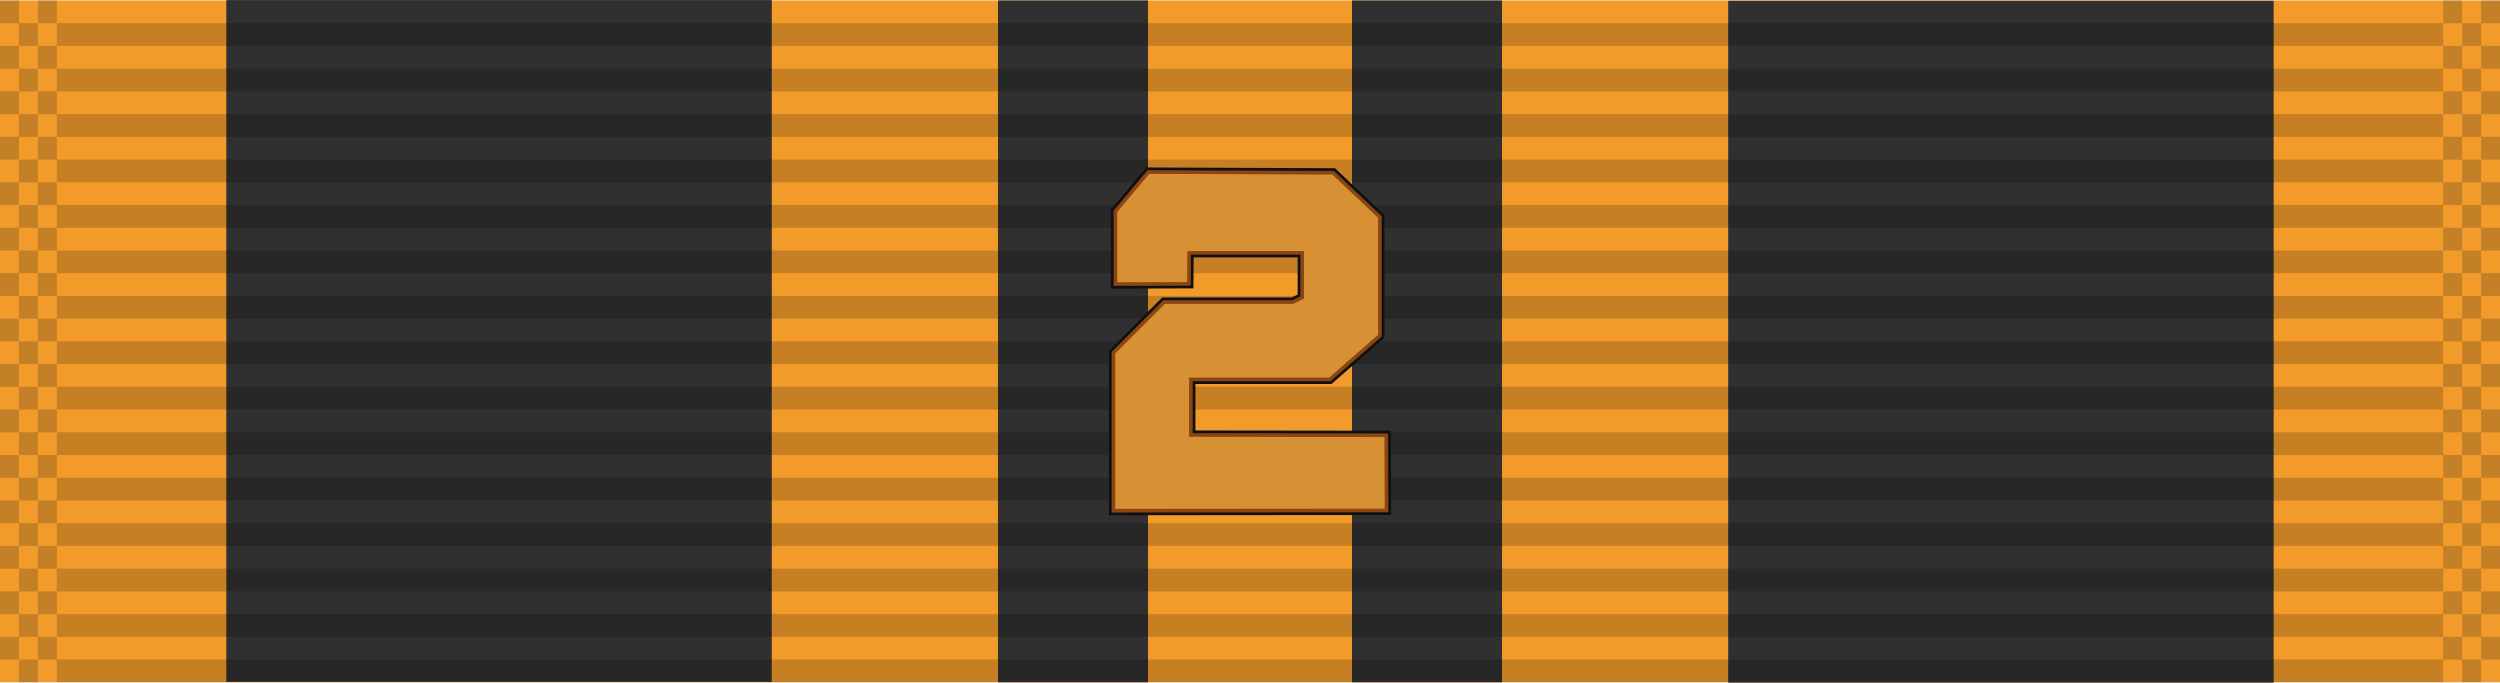
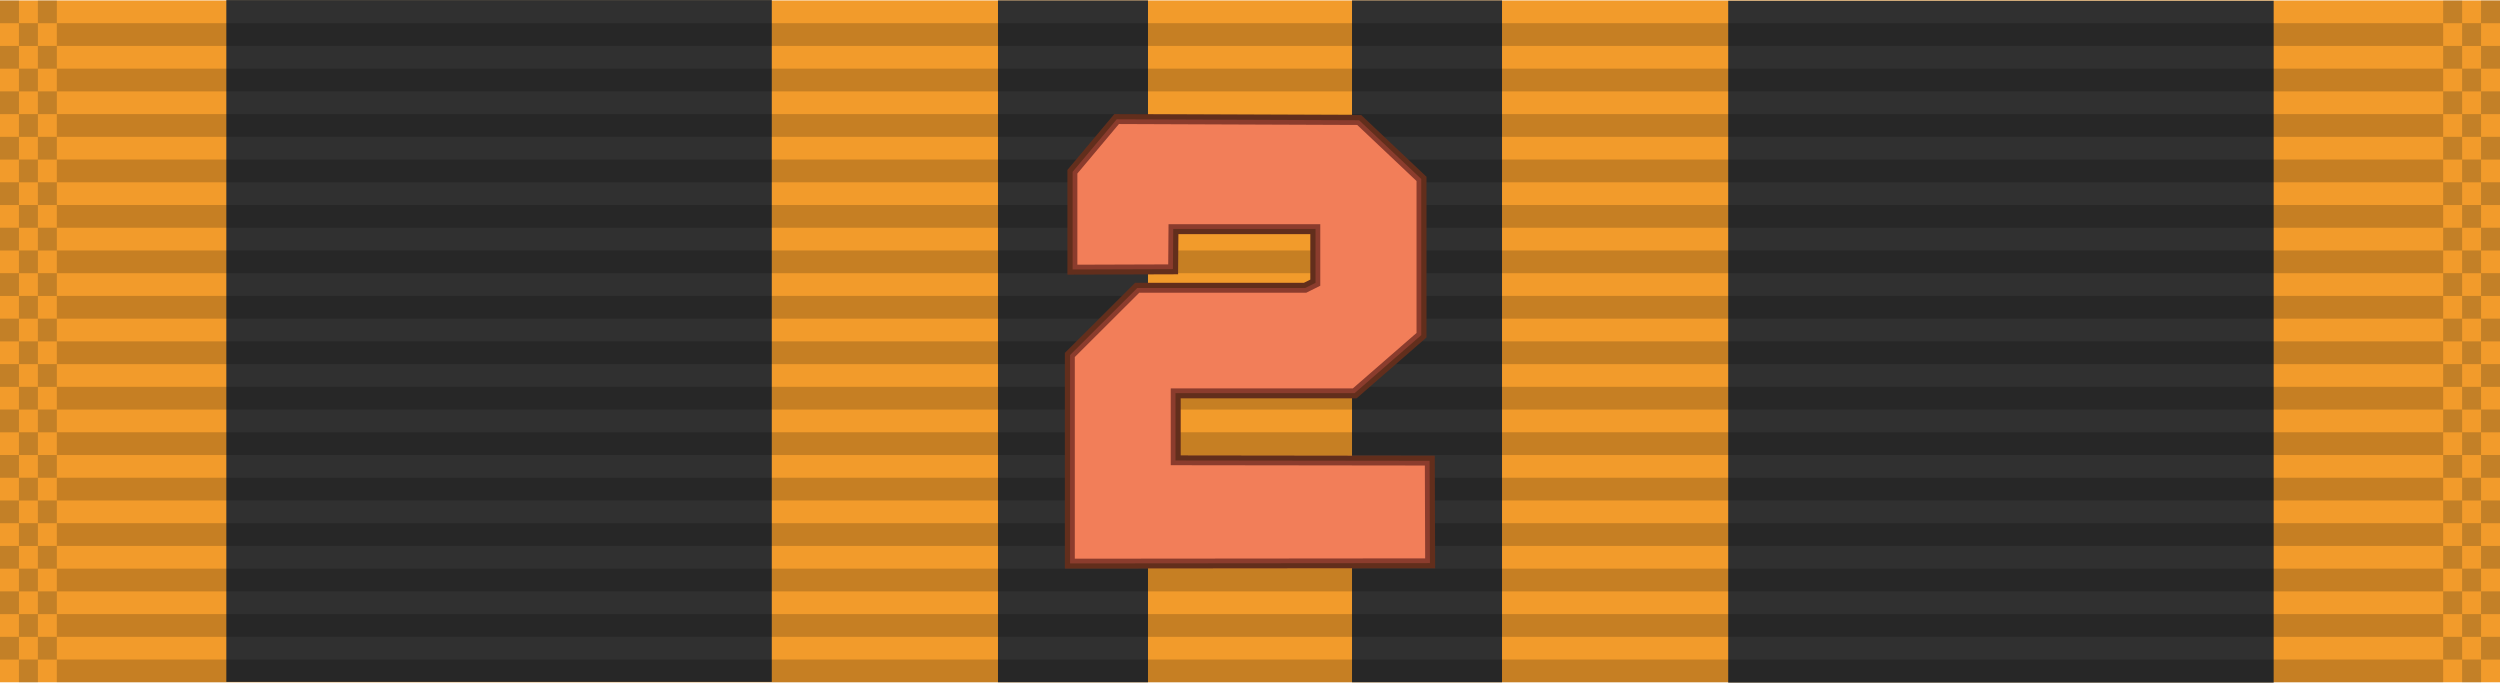
<svg xmlns="http://www.w3.org/2000/svg" xmlns:xlink="http://www.w3.org/1999/xlink" width="132" height="36.047" version="1.1" id="svg1" xml:space="preserve">
  <defs id="defs1">
    <pattern patternUnits="userSpaceOnUse" width="3.78" height="35.906" patternTransform="scale(1)" preserveAspectRatio="xMidYMid" id="pattern4" style="fill:#000000">
      <g id="g4">
        <rect style="opacity:0.3;vector-effect:non-scaling-stroke;fill:none;fill-opacity:1;stroke:none;stroke-width:0.453;stroke-linecap:round;stroke-linejoin:round;stroke-opacity:1;-inkscape-stroke:hairline" id="rect3" width="3.78" height="35.906" x="0" y="0" />
        <rect style="opacity:0.3;vector-effect:non-scaling-stroke;fill:#000000;fill-opacity:1;stroke:none;stroke-width:0.249;stroke-linecap:round;stroke-linejoin:round;stroke-opacity:1;-inkscape-stroke:hairline" id="rect4" width="3.78" height="1.89" x="0" y="1.89" />
        <rect style="opacity:0.3;vector-effect:non-scaling-stroke;fill:#000000;fill-opacity:1;stroke:none;stroke-width:0.249;stroke-linecap:round;stroke-linejoin:round;stroke-opacity:1;-inkscape-stroke:hairline" id="rect4-7" width="3.78" height="1.89" x="0" y="5.669" />
        <rect style="opacity:0.3;vector-effect:non-scaling-stroke;fill:#000000;fill-opacity:1;stroke:none;stroke-width:0.249;stroke-linecap:round;stroke-linejoin:round;stroke-opacity:1;-inkscape-stroke:hairline" id="rect4-1" width="3.78" height="1.89" x="0" y="9.449" />
        <rect style="opacity:0.3;vector-effect:non-scaling-stroke;fill:#000000;fill-opacity:1;stroke:none;stroke-width:0.249;stroke-linecap:round;stroke-linejoin:round;stroke-opacity:1;-inkscape-stroke:hairline" id="rect4-7-3" width="3.78" height="1.89" x="0" y="13.228" />
        <rect style="opacity:0.3;vector-effect:non-scaling-stroke;fill:#000000;fill-opacity:1;stroke:none;stroke-width:0.249;stroke-linecap:round;stroke-linejoin:round;stroke-opacity:1;-inkscape-stroke:hairline" id="rect4-13" width="3.78" height="1.89" x="0" y="17.008" />
        <rect style="opacity:0.3;vector-effect:non-scaling-stroke;fill:#000000;fill-opacity:1;stroke:none;stroke-width:0.249;stroke-linecap:round;stroke-linejoin:round;stroke-opacity:1;-inkscape-stroke:hairline" id="rect4-7-7" width="3.78" height="1.89" x="0" y="20.787" />
        <rect style="opacity:0.3;vector-effect:non-scaling-stroke;fill:#000000;fill-opacity:1;stroke:none;stroke-width:0.249;stroke-linecap:round;stroke-linejoin:round;stroke-opacity:1;-inkscape-stroke:hairline" id="rect4-1-8" width="3.78" height="1.89" x="0" y="24.567" />
        <rect style="opacity:0.3;vector-effect:non-scaling-stroke;fill:#000000;fill-opacity:1;stroke:none;stroke-width:0.249;stroke-linecap:round;stroke-linejoin:round;stroke-opacity:1;-inkscape-stroke:hairline" id="rect4-7-3-8" width="3.78" height="1.89" x="0" y="28.346" />
        <rect style="opacity:0.3;vector-effect:non-scaling-stroke;fill:#000000;fill-opacity:1;stroke:none;stroke-width:0.249;stroke-linecap:round;stroke-linejoin:round;stroke-opacity:1;-inkscape-stroke:hairline" id="rect4-7-3-8-4" width="3.78" height="1.89" x="0" y="32.126" />
      </g>
    </pattern>
    <meshgradient id="meshgradient32" gradientUnits="userSpaceOnUse" x="0.5" y="0.5">
      <meshrow id="meshrow32">
        <meshpatch id="meshpatch32">
          <stop path="c 40.946,0  81.892,0  122.838,0" style="stop-color:#ffffff;stop-opacity:1" id="stop32" />
          <stop path="c 0,50.786  0,101.573  0,152.359" style="stop-color:#c46949;stop-opacity:1" id="stop33" />
          <stop path="c -40.946,0  -81.892,0  -122.838,0" style="stop-color:#ffffff;stop-opacity:1" id="stop34" />
          <stop path="c 0,-50.786  0,-101.573  1.42109e-14,-152.359" style="stop-color:#c46949;stop-opacity:1" id="stop35" />
        </meshpatch>
      </meshrow>
    </meshgradient>
    <filter style="color-interpolation-filters:sRGB;" id="filter21" x="-0.253" y="-0.201" width="1.507" height="1.402">
      <feGaussianBlur stdDeviation="1" result="result1" id="feGaussianBlur16" />
      <feComposite in="result1" in2="result1" result="result4" operator="in" id="feComposite16" />
      <feBlend in="result1" mode="screen" result="result5" in2="result4" id="feBlend16" />
      <feGaussianBlur stdDeviation="8" result="result6" in="result5" id="feGaussianBlur17" />
      <feComposite operator="atop" in="result6" in2="result5" result="result8" id="feComposite17" />
      <feComposite operator="in" result="fbSourceGraphic" in="result6" in2="result8" id="feComposite18" />
      <feGaussianBlur result="result0" in="fbSourceGraphic" stdDeviation="2.5" id="feGaussianBlur18" />
      <feSpecularLighting specularExponent="45" specularConstant="1.5" surfaceScale="1" lighting-color="rgb(255,255,255)" result="result1" in="result0" id="feSpecularLighting18">
        <fePointLight z="21000" y="-9000" x="-6000" id="fePointLight18" />
      </feSpecularLighting>
      <feComposite operator="in" result="result2" in="result1" in2="fbSourceGraphic" id="feComposite19" />
      <feComposite k3="1" k2="1" operator="arithmetic" result="result4" in="fbSourceGraphic" in2="result2" id="feComposite20" />
      <feComposite operator="in" in="result9" in2="result4" result="result91" id="feComposite21" />
      <feBlend mode="multiply" in2="result91" id="feBlend21" />
    </filter>
  </defs>
  <rect fill="#2350E6" width="132" height="36" id="rect1" style="fill:#f29b2b;fill-opacity:1;stroke:none;stroke-width:0.603" x="0" y="0.024" />
  <g id="g2" transform="translate(-0.04966927,-0.00473595)">
    <rect style="vector-effect:non-scaling-stroke;fill:#303030;fill-opacity:1;stroke:none;stroke-width:0.747;stroke-linecap:round;stroke-linejoin:round;-inkscape-stroke:hairline" id="rect2-9" width="28.8" height="36" x="12" y="0.009" />
    <rect style="vector-effect:non-scaling-stroke;fill:#303030;fill-opacity:1;stroke:none;stroke-width:0.747;stroke-linecap:round;stroke-linejoin:round;-inkscape-stroke:hairline" id="rect2-9-4" width="28.8" height="36" x="91.299" y="0.047" />
  </g>
  <g id="g1" transform="matrix(1,0,0,0.9752727,-0.1063337,0.4456762)">
    <rect style="vector-effect:non-scaling-stroke;fill:#303030;fill-opacity:1;stroke:none;stroke-width:0.397;stroke-linecap:round;stroke-linejoin:round;-inkscape-stroke:hairline" id="rect2-9-1" width="7.92" height="36.913" x="52.8" y="-0.433" />
    <rect style="vector-effect:non-scaling-stroke;fill:#303030;fill-opacity:1;stroke:none;stroke-width:0.397;stroke-linecap:round;stroke-linejoin:round;-inkscape-stroke:hairline" id="rect2-9-1-1" width="7.92" height="36.913" x="71.493" y="-0.433" />
  </g>
  <g id="g9" transform="translate(-2.8913199e-5,44.97637)">
    <g transform="matrix(3.607732,0,0,3.779529,-271.2352,-691.3447)" id="g5723-7" clip-path="none" style="display:inline" mask="none">
      <rect id="use5371-0" y="171.342" x="76.013" height="0.318" width="34.925" style="fill:#000000;fill-opacity:0.18;stroke:none;stroke-width:0.856" />
      <use height="100%" width="100%" x="0" y="0" xlink:href="#use5371-0" transform="translate(0,0.635)" id="use5680-3" />
      <use height="100%" width="100%" x="0" y="0" xlink:href="#use5371-0" transform="translate(0,1.27)" id="use5682-2" />
      <use height="100%" width="100%" x="0" y="0" xlink:href="#use5371-0" transform="translate(0,1.905)" id="use5684-2" />
      <use height="100%" width="100%" x="0" y="0" xlink:href="#use5371-0" transform="translate(0,2.54)" id="use5686-1" />
      <use height="100%" width="100%" x="0" y="0" xlink:href="#use5371-0" transform="translate(0,3.175)" id="use5688-6" />
      <use height="100%" width="100%" x="0" y="0" xlink:href="#use5371-0" transform="translate(0,3.81)" id="use5690-2" />
      <use height="100%" width="100%" x="0" y="0" xlink:href="#use5371-0" transform="translate(0,4.445)" id="use5692-2" />
      <use height="100%" width="100%" x="0" y="0" xlink:href="#use5371-0" transform="translate(0,5.08)" id="use5694-8" />
      <use height="100%" width="100%" x="0" y="0" xlink:href="#use5371-0" transform="translate(0,5.715)" id="use5696-2" />
      <use height="100%" width="100%" x="0" y="0" xlink:href="#use5371-0" transform="translate(0,6.35)" id="use5698-8" />
      <use height="100%" width="100%" x="0" y="0" xlink:href="#use5371-0" transform="translate(0,6.985)" id="use5700-2" />
      <use height="100%" width="100%" x="0" y="0" xlink:href="#use5371-0" transform="translate(0,7.62)" id="use5702-1" />
      <use height="100%" width="100%" x="0" y="0" xlink:href="#use5371-0" transform="translate(0,8.255)" id="use5704-5" />
      <use height="100%" width="100%" x="0" y="0" xlink:href="#use5371-0" transform="translate(0,8.89)" id="use5706-7" />
    </g>
    <g transform="matrix(3.779529,0,0,3.779529,-259.8995,-590.2967)" id="g6302-4" clip-path="none" style="display:inline" mask="none">
      <rect style="opacity:1;fill:#001215;fill-opacity:0.196;stroke:none;stroke-width:0.025;stroke-miterlimit:4;stroke-dasharray:none;stroke-dashoffset:0;stroke-opacity:1" id="rect6165-8" width="0.265" height="0.318" x="68.765" y="144.289" />
      <use height="100%" width="100%" x="0" y="0" xlink:href="#rect6165-8" transform="translate(0,0.635)" id="use6169-2" />
      <use height="100%" width="100%" x="0" y="0" xlink:href="#rect6165-8" transform="translate(0,1.27)" id="use6171-5" />
      <use height="100%" width="100%" x="0" y="0" xlink:href="#rect6165-8" transform="translate(0,1.905)" id="use6173-6" />
      <use height="100%" width="100%" x="0" y="0" xlink:href="#rect6165-8" transform="translate(0,2.54)" id="use6175-8" />
      <use height="100%" width="100%" x="0" y="0" xlink:href="#rect6165-8" transform="translate(0,3.175)" id="use6177-1" />
      <use height="100%" width="100%" x="0" y="0" xlink:href="#rect6165-8" transform="translate(0,3.81)" id="use6179-7" />
      <use height="100%" width="100%" x="0" y="0" xlink:href="#rect6165-8" transform="translate(0,4.445)" id="use6181-1" />
      <use height="100%" width="100%" x="0" y="0" xlink:href="#rect6165-8" transform="translate(0,5.08)" id="use6183-3" />
      <use height="100%" width="100%" x="0" y="0" xlink:href="#rect6165-8" transform="translate(0,5.715)" id="use6185-3" />
      <use height="100%" width="100%" x="0" y="0" xlink:href="#rect6165-8" transform="translate(0,6.35)" id="use6187-9" />
      <use height="100%" width="100%" x="0" y="0" xlink:href="#rect6165-8" transform="translate(0,6.985)" id="use6189-6" />
      <use height="100%" width="100%" x="0" y="0" xlink:href="#rect6165-8" transform="translate(0,7.62)" id="use6191-2" />
      <use height="100%" width="100%" x="0" y="0" xlink:href="#rect6165-8" transform="translate(0,8.255)" id="use6193-9" />
      <use height="100%" width="100%" x="0" y="0" xlink:href="#rect6165-8" transform="translate(0,8.89)" id="use6195-2" />
      <use height="100%" width="100%" x="0" y="0" xlink:href="#rect6165-8" transform="translate(0.2645833,0.3175)" id="use6197-3" />
      <use height="100%" width="100%" x="0" y="0" xlink:href="#rect6165-8" transform="translate(0.2645833,0.9525)" id="use6199-4" />
      <use height="100%" width="100%" x="0" y="0" xlink:href="#rect6165-8" transform="translate(0.2645833,1.5875)" id="use6201-2" />
      <use height="100%" width="100%" x="0" y="0" xlink:href="#rect6165-8" transform="translate(0.2645833,2.2225)" id="use6203-5" />
      <use height="100%" width="100%" x="0" y="0" xlink:href="#rect6165-8" transform="translate(0.2645833,2.8575)" id="use6205-9" />
      <use height="100%" width="100%" x="0" y="0" xlink:href="#rect6165-8" transform="translate(0.2645833,3.4925)" id="use6207-9" />
      <use height="100%" width="100%" x="0" y="0" xlink:href="#rect6165-8" transform="translate(0.2645833,4.1275)" id="use6209-6" />
      <use height="100%" width="100%" x="0" y="0" xlink:href="#rect6165-8" transform="translate(0.2645833,4.7625)" id="use6211-0" />
      <use height="100%" width="100%" x="0" y="0" xlink:href="#rect6165-8" transform="translate(0.2645833,5.3975)" id="use6213-7" />
      <use height="100%" width="100%" x="0" y="0" xlink:href="#rect6165-8" transform="translate(0.2645833,6.0325)" id="use6215-3" />
      <use height="100%" width="100%" x="0" y="0" xlink:href="#rect6165-8" transform="translate(0.2645833,6.6675)" id="use6217-5" />
      <use height="100%" width="100%" x="0" y="0" xlink:href="#rect6165-8" transform="translate(0.2645833,7.3025)" id="use6219-9" />
      <use height="100%" width="100%" x="0" y="0" xlink:href="#rect6165-8" transform="translate(0.2645833,7.9375)" id="use6221-6" />
      <use height="100%" width="100%" x="0" y="0" xlink:href="#rect6165-8" transform="translate(0.2645833,8.5725)" id="use6223-2" />
      <use height="100%" width="100%" x="0" y="0" xlink:href="#rect6165-8" transform="translate(0.2645833,9.2075)" id="use6225-8" />
      <use x="0" y="0" xlink:href="#rect6165-8" transform="translate(0.5291672)" id="use6227-6" width="100%" height="100%" />
      <use x="0" y="0" xlink:href="#rect6165-8" transform="translate(0.5291672,0.6349999)" id="use6229-5" width="100%" height="100%" />
      <use x="0" y="0" xlink:href="#rect6165-8" transform="translate(0.5291672,1.27)" id="use6231-3" width="100%" height="100%" />
      <use x="0" y="0" xlink:href="#rect6165-8" transform="translate(0.5291672,1.905)" id="use6233-2" width="100%" height="100%" />
      <use x="0" y="0" xlink:href="#rect6165-8" transform="translate(0.5291672,2.54)" id="use6235-8" width="100%" height="100%" />
      <use x="0" y="0" xlink:href="#rect6165-8" transform="translate(0.5291672,3.175)" id="use6237-7" width="100%" height="100%" />
      <use x="0" y="0" xlink:href="#rect6165-8" transform="translate(0.5291672,3.81)" id="use6239-2" width="100%" height="100%" />
      <use x="0" y="0" xlink:href="#rect6165-8" transform="translate(0.5291672,4.445)" id="use6241-3" width="100%" height="100%" />
      <use x="0" y="0" xlink:href="#rect6165-8" transform="translate(0.5291672,5.08)" id="use6243-1" width="100%" height="100%" />
      <use x="0" y="0" xlink:href="#rect6165-8" transform="translate(0.5291672,5.715)" id="use6245-5" width="100%" height="100%" />
      <use x="0" y="0" xlink:href="#rect6165-8" transform="translate(0.5291672,6.35)" id="use6247-4" width="100%" height="100%" />
      <use x="0" y="0" xlink:href="#rect6165-8" transform="translate(0.5291672,6.985)" id="use6249-5" width="100%" height="100%" />
      <use x="0" y="0" xlink:href="#rect6165-8" transform="translate(0.5291672,7.62)" id="use6251-0" width="100%" height="100%" />
      <use x="0" y="0" xlink:href="#rect6165-8" transform="translate(0.5291672,8.255)" id="use6253-0" width="100%" height="100%" />
      <use x="0" y="0" xlink:href="#rect6165-8" transform="translate(0.5291672,8.89)" id="use6255-4" width="100%" height="100%" />
    </g>
    <g id="g6394-3" transform="matrix(3.779529,0,0,3.779529,-130.8995,-590.2967)" clip-path="none" mask="none">
      <rect y="144.289" x="68.765" height="0.318" width="0.265" id="rect6304-4" style="opacity:1;fill:#001215;fill-opacity:0.196;stroke:none;stroke-width:0.025;stroke-miterlimit:4;stroke-dasharray:none;stroke-dashoffset:0;stroke-opacity:1" />
      <use id="use6306-0" transform="translate(0,0.635)" xlink:href="#rect6165-8" y="0" x="0" width="100%" height="100%" />
      <use id="use6308-3" transform="translate(0,1.27)" xlink:href="#rect6165-8" y="0" x="0" width="100%" height="100%" />
      <use id="use6310-3" transform="translate(0,1.905)" xlink:href="#rect6165-8" y="0" x="0" width="100%" height="100%" />
      <use id="use6312-5" transform="translate(0,2.54)" xlink:href="#rect6165-8" y="0" x="0" width="100%" height="100%" />
      <use id="use6314-8" transform="translate(0,3.175)" xlink:href="#rect6165-8" y="0" x="0" width="100%" height="100%" />
      <use id="use6316-4" transform="translate(0,3.81)" xlink:href="#rect6165-8" y="0" x="0" width="100%" height="100%" />
      <use id="use6318-0" transform="translate(0,4.445)" xlink:href="#rect6165-8" y="0" x="0" width="100%" height="100%" />
      <use id="use6320-7" transform="translate(0,5.08)" xlink:href="#rect6165-8" y="0" x="0" width="100%" height="100%" />
      <use id="use6322-1" transform="translate(0,5.715)" xlink:href="#rect6165-8" y="0" x="0" width="100%" height="100%" />
      <use id="use6324-2" transform="translate(0,6.35)" xlink:href="#rect6165-8" y="0" x="0" width="100%" height="100%" />
      <use id="use6326-9" transform="translate(0,6.985)" xlink:href="#rect6165-8" y="0" x="0" width="100%" height="100%" />
      <use id="use6328-7" transform="translate(0,7.62)" xlink:href="#rect6165-8" y="0" x="0" width="100%" height="100%" />
      <use id="use6330-9" transform="translate(0,8.255)" xlink:href="#rect6165-8" y="0" x="0" width="100%" height="100%" />
      <use id="use6332-1" transform="translate(0,8.89)" xlink:href="#rect6165-8" y="0" x="0" width="100%" height="100%" />
      <use id="use6334-6" transform="translate(0.2645833,0.3175)" xlink:href="#rect6165-8" y="0" x="0" width="100%" height="100%" />
      <use id="use6336-2" transform="translate(0.2645833,0.9525)" xlink:href="#rect6165-8" y="0" x="0" width="100%" height="100%" />
      <use id="use6338-0" transform="translate(0.2645833,1.5875)" xlink:href="#rect6165-8" y="0" x="0" width="100%" height="100%" />
      <use id="use6340-7" transform="translate(0.2645833,2.2225)" xlink:href="#rect6165-8" y="0" x="0" width="100%" height="100%" />
      <use id="use6342-8" transform="translate(0.2645833,2.8575)" xlink:href="#rect6165-8" y="0" x="0" width="100%" height="100%" />
      <use id="use6344-0" transform="translate(0.2645833,3.4925)" xlink:href="#rect6165-8" y="0" x="0" width="100%" height="100%" />
      <use id="use6346-6" transform="translate(0.2645833,4.1275)" xlink:href="#rect6165-8" y="0" x="0" width="100%" height="100%" />
      <use id="use6348-6" transform="translate(0.2645833,4.7625)" xlink:href="#rect6165-8" y="0" x="0" width="100%" height="100%" />
      <use id="use6350-1" transform="translate(0.2645833,5.3975)" xlink:href="#rect6165-8" y="0" x="0" width="100%" height="100%" />
      <use id="use6352-3" transform="translate(0.2645833,6.0325)" xlink:href="#rect6165-8" y="0" x="0" width="100%" height="100%" />
      <use id="use6354-7" transform="translate(0.2645833,6.6675)" xlink:href="#rect6165-8" y="0" x="0" width="100%" height="100%" />
      <use id="use6356-5" transform="translate(0.2645833,7.3025)" xlink:href="#rect6165-8" y="0" x="0" width="100%" height="100%" />
      <use id="use6358-5" transform="translate(0.2645833,7.9375)" xlink:href="#rect6165-8" y="0" x="0" width="100%" height="100%" />
      <use id="use6360-2" transform="translate(0.2645833,8.5725)" xlink:href="#rect6165-8" y="0" x="0" width="100%" height="100%" />
      <use id="use6362-1" transform="translate(0.2645833,9.2075)" xlink:href="#rect6165-8" y="0" x="0" width="100%" height="100%" />
      <use height="100%" width="100%" id="use6364-0" transform="translate(0.5291672)" xlink:href="#rect6165-8" y="0" x="0" />
      <use height="100%" width="100%" id="use6366-8" transform="translate(0.5291672,0.6349999)" xlink:href="#rect6165-8" y="0" x="0" />
      <use height="100%" width="100%" id="use6368-3" transform="translate(0.5291672,1.27)" xlink:href="#rect6165-8" y="0" x="0" />
      <use height="100%" width="100%" id="use6370-6" transform="translate(0.5291672,1.905)" xlink:href="#rect6165-8" y="0" x="0" />
      <use height="100%" width="100%" id="use6372-6" transform="translate(0.5291672,2.54)" xlink:href="#rect6165-8" y="0" x="0" />
      <use height="100%" width="100%" id="use6374-6" transform="translate(0.5291672,3.175)" xlink:href="#rect6165-8" y="0" x="0" />
      <use height="100%" width="100%" id="use6376-9" transform="translate(0.5291672,3.81)" xlink:href="#rect6165-8" y="0" x="0" />
      <use height="100%" width="100%" id="use6378-8" transform="translate(0.5291672,4.445)" xlink:href="#rect6165-8" y="0" x="0" />
      <use height="100%" width="100%" id="use6380-1" transform="translate(0.5291672,5.08)" xlink:href="#rect6165-8" y="0" x="0" />
      <use height="100%" width="100%" id="use6382-0" transform="translate(0.5291672,5.715)" xlink:href="#rect6165-8" y="0" x="0" />
      <use height="100%" width="100%" id="use6384-3" transform="translate(0.5291672,6.35)" xlink:href="#rect6165-8" y="0" x="0" />
      <use height="100%" width="100%" id="use6386-2" transform="translate(0.5291672,6.985)" xlink:href="#rect6165-8" y="0" x="0" />
      <use height="100%" width="100%" id="use6388-4" transform="translate(0.5291672,7.62)" xlink:href="#rect6165-8" y="0" x="0" />
      <use height="100%" width="100%" id="use6390-1" transform="translate(0.5291672,8.255)" xlink:href="#rect6165-8" y="0" x="0" />
      <use height="100%" width="100%" id="use6392-9" transform="translate(0.5291672,8.89)" xlink:href="#rect6165-8" y="0" x="0" />
    </g>
  </g>
-   <g id="g6625" style="fill:url(#meshgradient32);fill-opacity:1" transform="matrix(0.1173708,0,0,0.1173708,58.73213,-21.1051)">
-     <path d="M 16.2,257.199 1.384,274.889 v 32.727 l 33.059,-0.111 0.111,-13.931 h 50.86 v 20.012 l -4.201,2.101 H 23.276 L 0.5,338.464 v 71.093 L 123.338,409.447 123.227,375.614 35.328,375.503 V 350.515 H 97.797 l 22.555,-19.681 1e-5,-53.403 -21.007,-19.902 z" style="display:inline;fill:#b8860b;fill-opacity:1;fill-rule:evenodd;stroke:#101010;stroke-width:4.09;stroke-linecap:butt;stroke-linejoin:miter;stroke-dasharray:none;stroke-opacity:1" id="path2163-2" />
-     <path d="M 16.2,257.199 1.384,274.889 v 32.727 l 33.059,-0.111 0.111,-13.931 h 50.86 v 20.012 l -4.201,2.101 H 23.276 L 0.5,338.464 v 71.093 l 122.838,-0.111 -0.111,-33.833 -87.899,-0.111 v -24.988 h 62.469 l 22.555,-19.681 1e-5,-53.403 -21.007,-19.902 z" style="display:inline;fill:#d89034;fill-opacity:1;fill-rule:evenodd;stroke:#8b4513;stroke-width:1.636;stroke-linecap:butt;stroke-linejoin:miter;stroke-dasharray:none;stroke-opacity:1" id="path2163-2-1" />
+   <g id="g6625" style="fill:url(#meshgradient32);fill-opacity:1;stroke-width:0.77" transform="matrix(0.1526312,0,0,0.1522748,56.54858,-32.74123)">
+     <path d="M 16.2,257.199 1.384,274.889 v 32.727 l 33.059,-0.111 0.111,-13.931 h 50.86 v 20.012 l -4.201,2.101 H 23.276 L 0.5,338.464 v 71.093 L 123.338,409.447 123.227,375.614 35.328,375.503 V 350.515 H 97.797 l 22.555,-19.681 1e-5,-53.403 -21.007,-19.902 z" style="display:inline;fill:#b8860b;fill-opacity:1;fill-rule:evenodd;stroke:#622e1c;stroke-width:5.248;stroke-linecap:butt;stroke-linejoin:miter;stroke-dasharray:none;stroke-opacity:1" id="path2163-2" />
+     <path d="M 16.2,257.199 1.384,274.889 v 32.727 l 33.059,-0.111 0.111,-13.931 h 50.86 v 20.012 l -4.201,2.101 H 23.276 L 0.5,338.464 v 71.093 l 122.838,-0.111 -0.111,-33.833 -87.899,-0.111 v -24.988 h 62.469 l 22.555,-19.681 1e-5,-53.403 -21.007,-19.902 z" style="display:inline;fill:#f27e59;fill-opacity:1;fill-rule:evenodd;stroke:#8b3c2d;stroke-width:1.64;stroke-linecap:butt;stroke-linejoin:miter;stroke-dasharray:none;stroke-opacity:1" id="path2163-2-1" />
  </g>
</svg>
